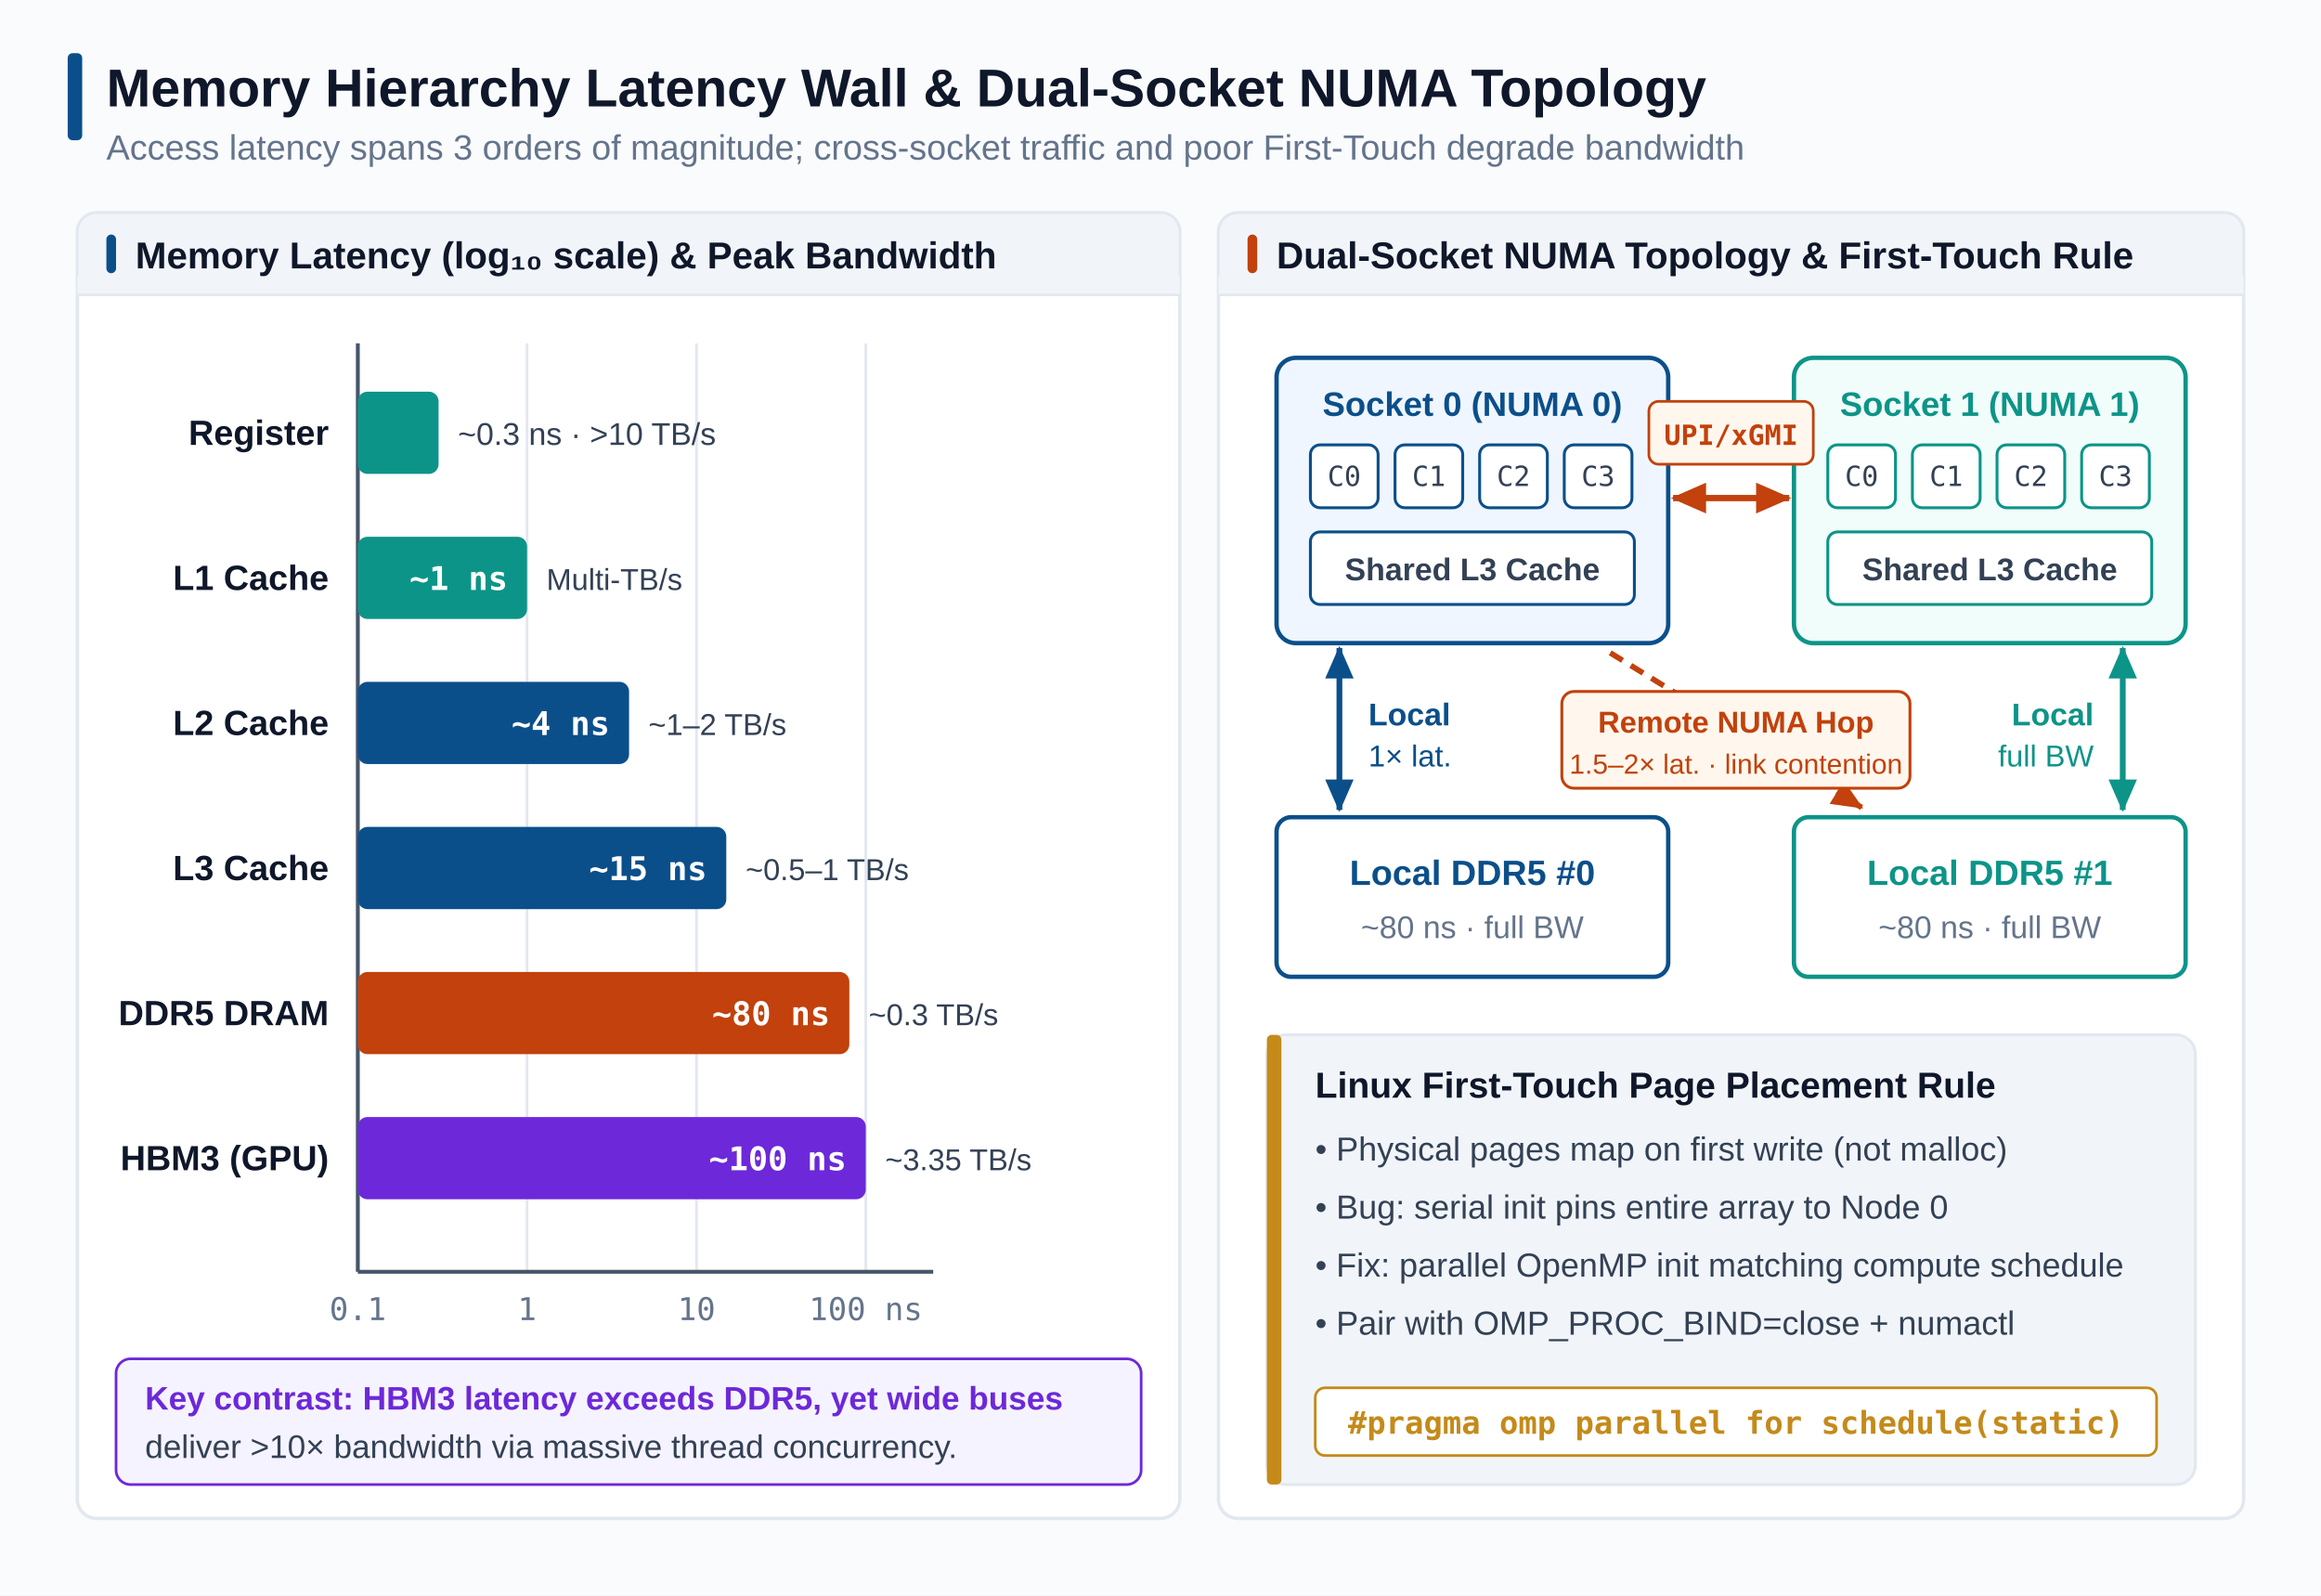
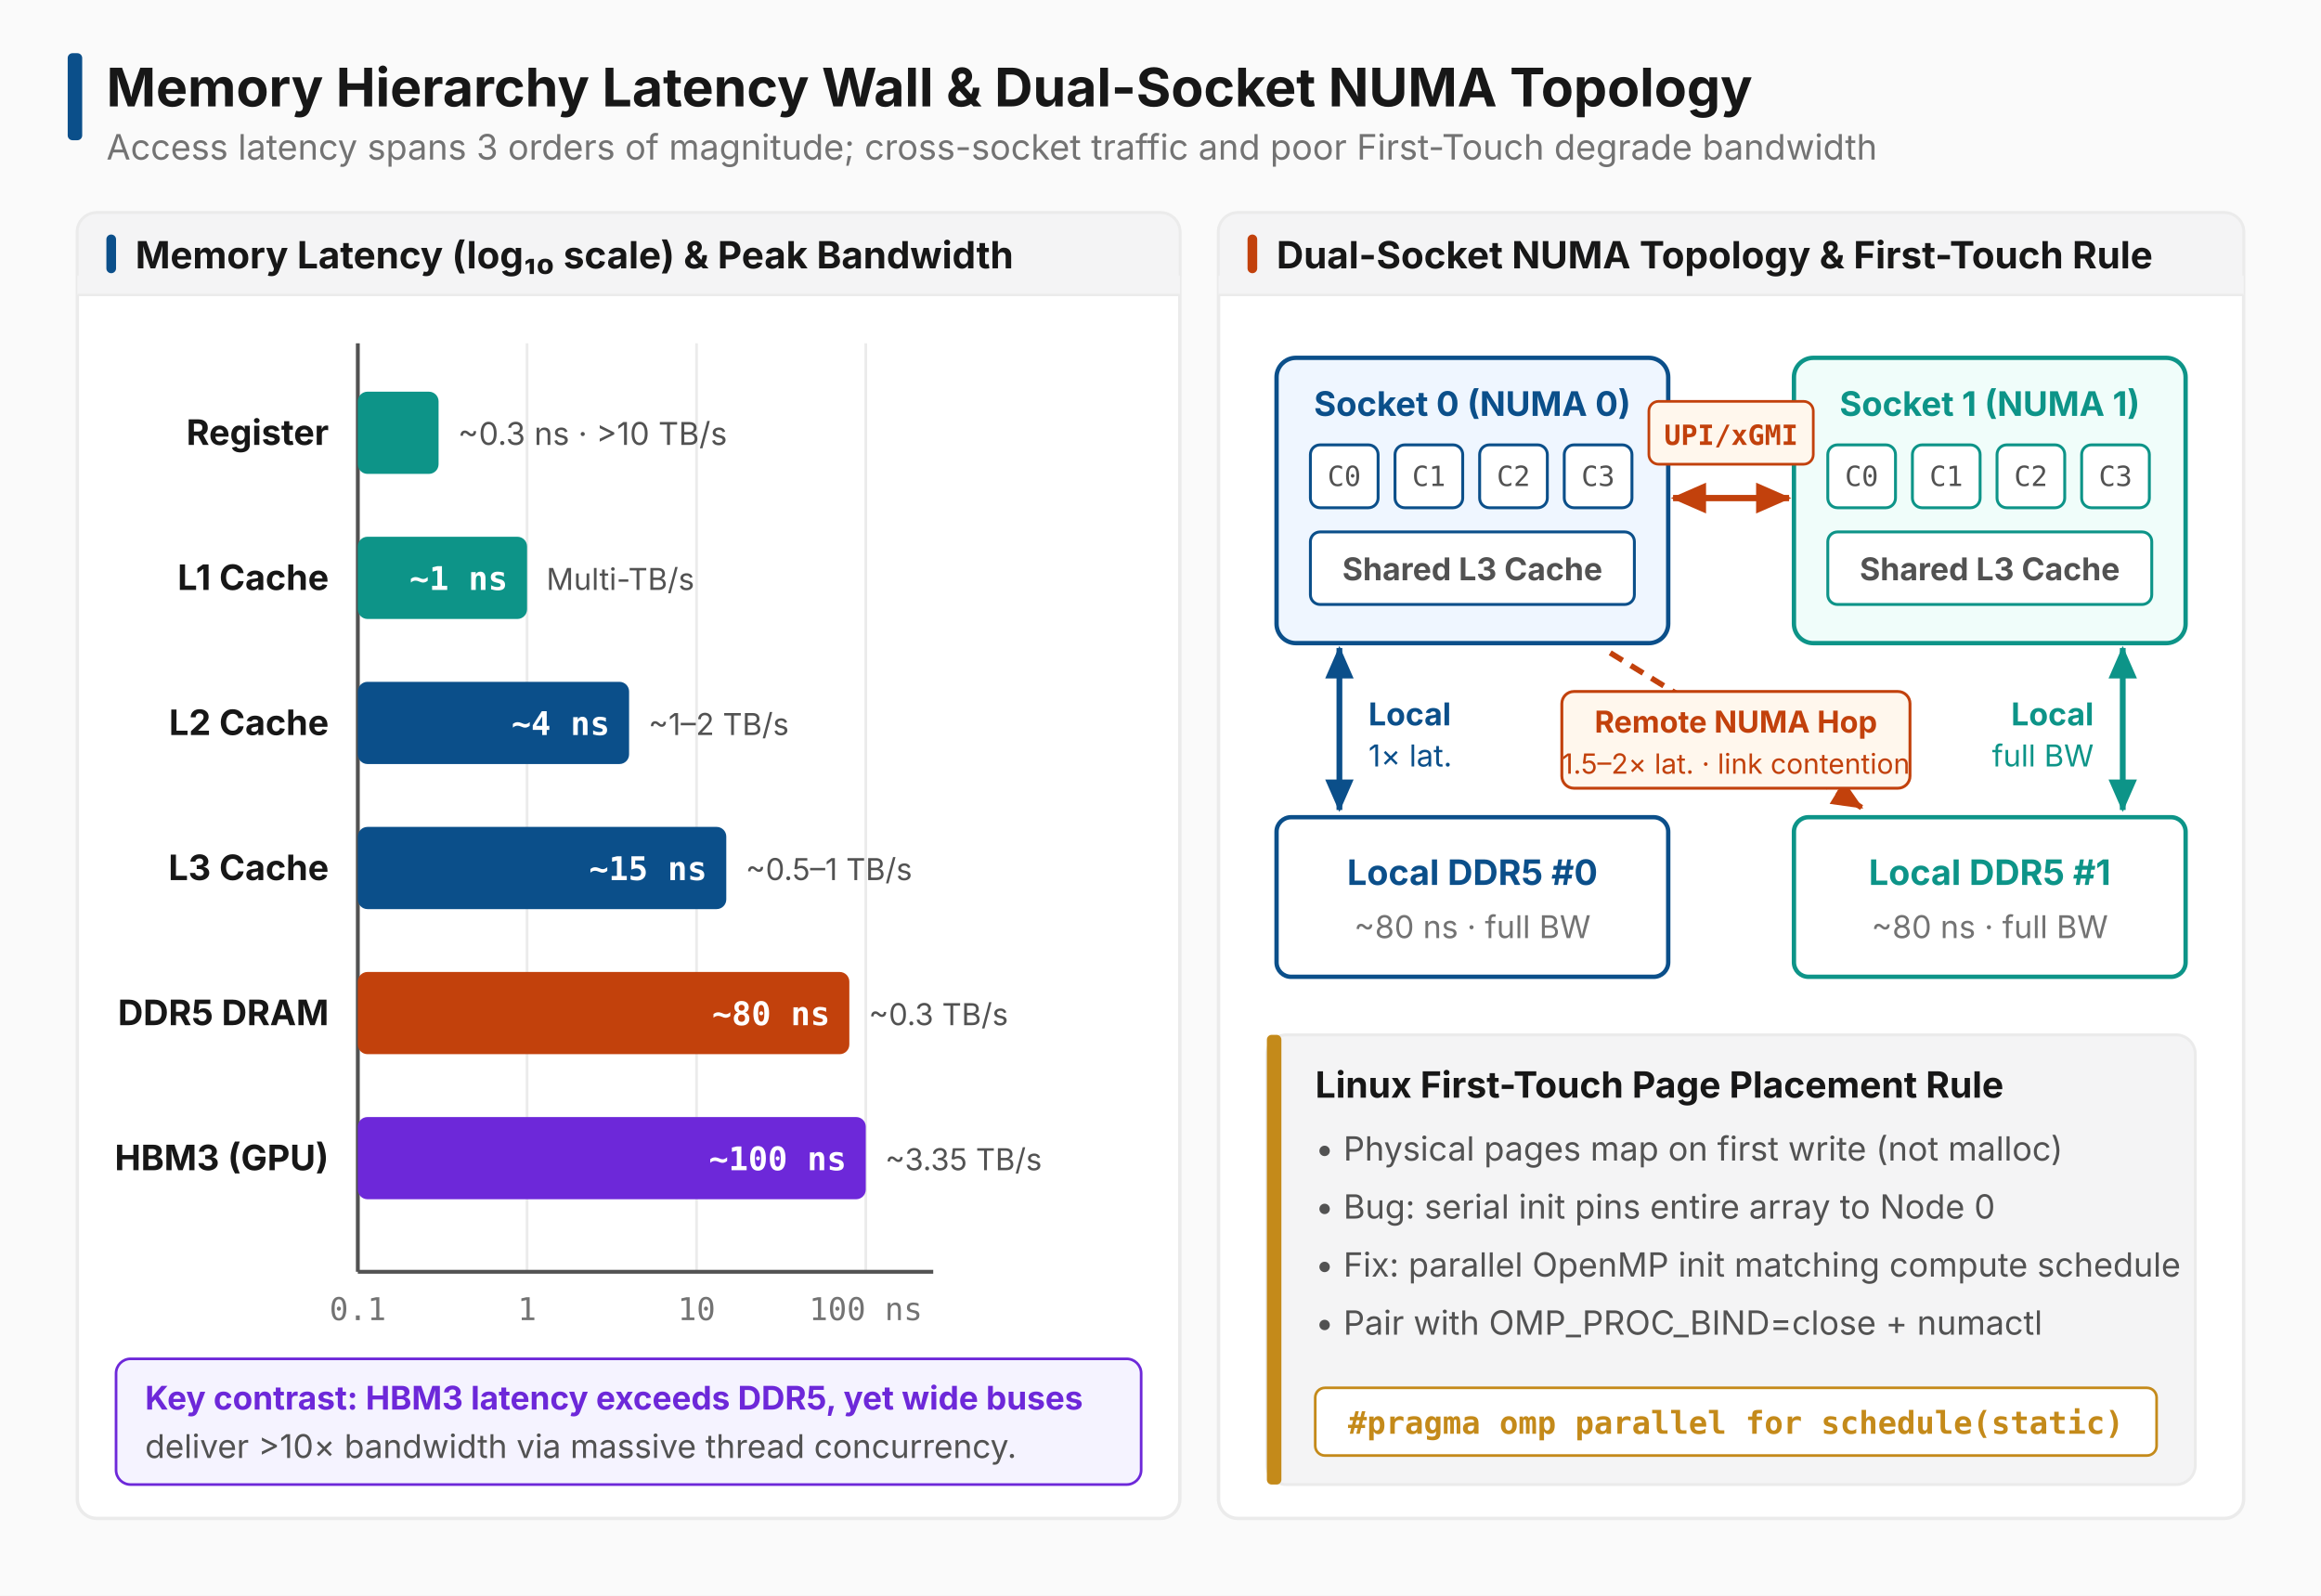
<svg xmlns="http://www.w3.org/2000/svg" width="960" height="660" viewBox="0 0 960 660">
  <defs>
    <marker id="arr" viewBox="0 0 10 10" refX="8.5" refY="5" markerWidth="7" markerHeight="7" orient="auto-start-reverse">
-       <path d="M 1 1.5 L 9 5 L 1 8.5 z" fill="#475569" />
+       <path d="M 1 1.5 L 9 5 L 1 8.5 z" fill="#525252" />
    </marker>
    <marker id="arr_blue" viewBox="0 0 10 10" refX="8.5" refY="5" markerWidth="7" markerHeight="7" orient="auto-start-reverse">
      <path d="M 1 1.5 L 9 5 L 1 8.5 z" fill="#0B4F8A" />
    </marker>
    <marker id="arr_teal" viewBox="0 0 10 10" refX="8.5" refY="5" markerWidth="7" markerHeight="7" orient="auto-start-reverse">
      <path d="M 1 1.5 L 9 5 L 1 8.5 z" fill="#0D9488" />
    </marker>
    <marker id="arr_coral" viewBox="0 0 10 10" refX="8.5" refY="5" markerWidth="7" markerHeight="7" orient="auto-start-reverse">
      <path d="M 1 1.5 L 9 5 L 1 8.5 z" fill="#C2410C" />
    </marker>
    <marker id="arr_gold" viewBox="0 0 10 10" refX="8.5" refY="5" markerWidth="7" markerHeight="7" orient="auto-start-reverse">
      <path d="M 1 1.5 L 9 5 L 1 8.5 z" fill="#C48A1A" />
    </marker>
    <marker id="arr_violet" viewBox="0 0 10 10" refX="8.5" refY="5" markerWidth="7" markerHeight="7" orient="auto-start-reverse">
      <path d="M 1 1.5 L 9 5 L 1 8.5 z" fill="#6D28D9" />
    </marker>
    <marker id="arr_muted" viewBox="0 0 10 10" refX="8.5" refY="5" markerWidth="7" markerHeight="7" orient="auto-start-reverse">
-       <path d="M 1 1.5 L 9 5 L 1 8.5 z" fill="#64748B" />
+       <path d="M 1 1.5 L 9 5 L 1 8.5 z" fill="#737373" />
    </marker>
  </defs>
-   <rect width="960" height="660" fill="#FAFBFD" />
+   <rect width="960" height="660" fill="#FAFAFA" />
  <rect x="28.0" y="22.0" width="6.0" height="36.0" rx="2.0" fill="#0B4F8A" stroke="none" stroke-width="1.5" />
-   <text x="44.0" y="44.0" font-family="Helvetica Neue, Arial, sans-serif" font-size="22" font-weight="bold" fill="#0F172A" text-anchor="start">Memory Hierarchy Latency Wall &amp; Dual-Socket NUMA Topology</text>
-   <text x="44.0" y="66.0" font-family="Helvetica Neue, Arial, sans-serif" font-size="14.5" font-weight="normal" fill="#64748B" text-anchor="start">Access latency spans 3 orders of magnitude; cross-socket traffic and poor First-Touch degrade bandwidth</text>
-   <rect x="32.0" y="88.0" width="456.0" height="540.0" rx="8.0" fill="#FFFFFF" stroke="#E2E8F0" stroke-width="1.4" />
-   <rect x="32.0" y="88.0" width="456.0" height="34.0" rx="8.0" fill="#F1F5F9" stroke="#E2E8F0" stroke-width="1.0" />
-   <rect x="32.0" y="114.0" width="456.0" height="8.0" rx="0.0" fill="#F1F5F9" stroke="none" stroke-width="1.5" />
-   <line x1="32.0" y1="122.0" x2="488.0" y2="122.0" stroke="#E2E8F0" stroke-width="1.0" />
+   <text x="44.0" y="44.0" font-family="Inter, Helvetica Neue, Arial, sans-serif" font-size="22" font-weight="bold" fill="#171717" text-anchor="start">Memory Hierarchy Latency Wall &amp; Dual-Socket NUMA Topology</text>
+   <text x="44.0" y="66.0" font-family="Inter, Helvetica Neue, Arial, sans-serif" font-size="14.5" font-weight="normal" fill="#737373" text-anchor="start">Access latency spans 3 orders of magnitude; cross-socket traffic and poor First-Touch degrade bandwidth</text>
+   <rect x="32.0" y="88.0" width="456.0" height="540.0" rx="8.0" fill="#FFFFFF" stroke="#EBEBEB" stroke-width="1.4" />
+   <rect x="32.0" y="88.0" width="456.0" height="34.0" rx="8.0" fill="#F4F4F5" stroke="#EBEBEB" stroke-width="1.0" />
+   <rect x="32.0" y="114.0" width="456.0" height="8.0" rx="0.0" fill="#F4F4F5" stroke="none" stroke-width="1.5" />
+   <line x1="32.0" y1="122.0" x2="488.0" y2="122.0" stroke="#EBEBEB" stroke-width="1.0" />
  <rect x="44.0" y="97.0" width="4.0" height="16.0" rx="2.0" fill="#0B4F8A" stroke="none" stroke-width="1.5" />
-   <text x="56.0" y="111.0" font-family="Helvetica Neue, Arial, sans-serif" font-size="15.5" font-weight="bold" fill="#0F172A" text-anchor="start">Memory Latency (log₁₀ scale) &amp; Peak Bandwidth</text>
-   <line x1="148.0" y1="142.0" x2="148.0" y2="526.0" stroke="#E2E8F0" stroke-width="1.1" />
-   <text x="148.0" y="546.0" font-family="Menlo, DejaVu Sans Mono, monospace" font-size="13" font-weight="normal" fill="#64748B" text-anchor="middle">0.1</text>
-   <line x1="218.0" y1="142.0" x2="218.0" y2="526.0" stroke="#E2E8F0" stroke-width="1.1" />
-   <text x="218.0" y="546.0" font-family="Menlo, DejaVu Sans Mono, monospace" font-size="13" font-weight="normal" fill="#64748B" text-anchor="middle">1</text>
-   <line x1="288.1" y1="142.0" x2="288.1" y2="526.0" stroke="#E2E8F0" stroke-width="1.1" />
-   <text x="288.1" y="546.0" font-family="Menlo, DejaVu Sans Mono, monospace" font-size="13" font-weight="normal" fill="#64748B" text-anchor="middle">10</text>
-   <line x1="358.1" y1="142.0" x2="358.1" y2="526.0" stroke="#E2E8F0" stroke-width="1.1" />
-   <text x="358.1" y="546.0" font-family="Menlo, DejaVu Sans Mono, monospace" font-size="13" font-weight="normal" fill="#64748B" text-anchor="middle">100 ns</text>
-   <line x1="148.0" y1="526.0" x2="386.0" y2="526.0" stroke="#475569" stroke-width="1.6" />
-   <line x1="148.0" y1="142.0" x2="148.0" y2="526.0" stroke="#475569" stroke-width="1.6" />
-   <text x="136.0" y="184.0" font-family="Helvetica Neue, Arial, sans-serif" font-size="14.5" font-weight="bold" fill="#0F172A" text-anchor="end">Register</text>
+   <text x="56.0" y="111.0" font-family="Inter, Helvetica Neue, Arial, sans-serif" font-size="15.5" font-weight="bold" fill="#171717" text-anchor="start">Memory Latency (log₁₀ scale) &amp; Peak Bandwidth</text>
+   <line x1="148.0" y1="142.0" x2="148.0" y2="526.0" stroke="#EBEBEB" stroke-width="1.1" />
+   <text x="148.0" y="546.0" font-family="SF Mono, Menlo, DejaVu Sans Mono, monospace" font-size="13" font-weight="normal" fill="#737373" text-anchor="middle">0.1</text>
+   <line x1="218.0" y1="142.0" x2="218.0" y2="526.0" stroke="#EBEBEB" stroke-width="1.1" />
+   <text x="218.0" y="546.0" font-family="SF Mono, Menlo, DejaVu Sans Mono, monospace" font-size="13" font-weight="normal" fill="#737373" text-anchor="middle">1</text>
+   <line x1="288.1" y1="142.0" x2="288.1" y2="526.0" stroke="#EBEBEB" stroke-width="1.1" />
+   <text x="288.1" y="546.0" font-family="SF Mono, Menlo, DejaVu Sans Mono, monospace" font-size="13" font-weight="normal" fill="#737373" text-anchor="middle">10</text>
+   <line x1="358.1" y1="142.0" x2="358.1" y2="526.0" stroke="#EBEBEB" stroke-width="1.1" />
+   <text x="358.1" y="546.0" font-family="SF Mono, Menlo, DejaVu Sans Mono, monospace" font-size="13" font-weight="normal" fill="#737373" text-anchor="middle">100 ns</text>
+   <line x1="148.0" y1="526.0" x2="386.0" y2="526.0" stroke="#525252" stroke-width="1.6" />
+   <line x1="148.0" y1="142.0" x2="148.0" y2="526.0" stroke="#525252" stroke-width="1.6" />
+   <text x="136.0" y="184.0" font-family="Inter, Helvetica Neue, Arial, sans-serif" font-size="14.5" font-weight="bold" fill="#171717" text-anchor="end">Register</text>
  <rect x="148.0" y="162.0" width="33.4" height="34.0" rx="4.0" fill="#0D9488" stroke="none" stroke-width="1.5" />
-   <text x="189.4" y="184.0" font-family="Helvetica Neue, Arial, sans-serif" font-size="13" font-weight="normal" fill="#334155" text-anchor="start">~0.3 ns · &gt;10 TB/s</text>
-   <text x="136.0" y="244.0" font-family="Helvetica Neue, Arial, sans-serif" font-size="14.5" font-weight="bold" fill="#0F172A" text-anchor="end">L1 Cache</text>
+   <text x="189.4" y="184.0" font-family="Inter, Helvetica Neue, Arial, sans-serif" font-size="13" font-weight="normal" fill="#525252" text-anchor="start">~0.3 ns · &gt;10 TB/s</text>
+   <text x="136.0" y="244.0" font-family="Inter, Helvetica Neue, Arial, sans-serif" font-size="14.5" font-weight="bold" fill="#171717" text-anchor="end">L1 Cache</text>
  <rect x="148.0" y="222.0" width="70.0" height="34.0" rx="4.0" fill="#0D9488" stroke="none" stroke-width="1.5" />
-   <text x="210.0" y="244.0" font-family="Menlo, DejaVu Sans Mono, monospace" font-size="13.5" font-weight="bold" fill="#FFFFFF" text-anchor="end">~1 ns</text>
-   <text x="226.0" y="244.0" font-family="Helvetica Neue, Arial, sans-serif" font-size="12.5" font-weight="normal" fill="#334155" text-anchor="start">Multi-TB/s</text>
-   <text x="136.0" y="304.0" font-family="Helvetica Neue, Arial, sans-serif" font-size="14.5" font-weight="bold" fill="#0F172A" text-anchor="end">L2 Cache</text>
+   <text x="210.0" y="244.0" font-family="SF Mono, Menlo, DejaVu Sans Mono, monospace" font-size="13.5" font-weight="bold" fill="#FFFFFF" text-anchor="end">~1 ns</text>
+   <text x="226.0" y="244.0" font-family="Inter, Helvetica Neue, Arial, sans-serif" font-size="12.5" font-weight="normal" fill="#525252" text-anchor="start">Multi-TB/s</text>
+   <text x="136.0" y="304.0" font-family="Inter, Helvetica Neue, Arial, sans-serif" font-size="14.5" font-weight="bold" fill="#171717" text-anchor="end">L2 Cache</text>
  <rect x="148.0" y="282.0" width="112.2" height="34.0" rx="4.0" fill="#0B4F8A" stroke="none" stroke-width="1.5" />
-   <text x="252.2" y="304.0" font-family="Menlo, DejaVu Sans Mono, monospace" font-size="13.5" font-weight="bold" fill="#FFFFFF" text-anchor="end">~4 ns</text>
-   <text x="268.2" y="304.0" font-family="Helvetica Neue, Arial, sans-serif" font-size="12.5" font-weight="normal" fill="#334155" text-anchor="start">~1–2 TB/s</text>
-   <text x="136.0" y="364.0" font-family="Helvetica Neue, Arial, sans-serif" font-size="14.5" font-weight="bold" fill="#0F172A" text-anchor="end">L3 Cache</text>
+   <text x="252.2" y="304.0" font-family="SF Mono, Menlo, DejaVu Sans Mono, monospace" font-size="13.5" font-weight="bold" fill="#FFFFFF" text-anchor="end">~4 ns</text>
+   <text x="268.2" y="304.0" font-family="Inter, Helvetica Neue, Arial, sans-serif" font-size="12.5" font-weight="normal" fill="#525252" text-anchor="start">~1–2 TB/s</text>
+   <text x="136.0" y="364.0" font-family="Inter, Helvetica Neue, Arial, sans-serif" font-size="14.5" font-weight="bold" fill="#171717" text-anchor="end">L3 Cache</text>
  <rect x="148.0" y="342.0" width="152.4" height="34.0" rx="4.0" fill="#0B4F8A" stroke="none" stroke-width="1.5" />
-   <text x="292.4" y="364.0" font-family="Menlo, DejaVu Sans Mono, monospace" font-size="13.5" font-weight="bold" fill="#FFFFFF" text-anchor="end">~15 ns</text>
-   <text x="308.4" y="364.0" font-family="Helvetica Neue, Arial, sans-serif" font-size="12.5" font-weight="normal" fill="#334155" text-anchor="start">~0.5–1 TB/s</text>
-   <text x="136.0" y="424.0" font-family="Helvetica Neue, Arial, sans-serif" font-size="14.5" font-weight="bold" fill="#0F172A" text-anchor="end">DDR5 DRAM</text>
+   <text x="292.4" y="364.0" font-family="SF Mono, Menlo, DejaVu Sans Mono, monospace" font-size="13.5" font-weight="bold" fill="#FFFFFF" text-anchor="end">~15 ns</text>
+   <text x="308.4" y="364.0" font-family="Inter, Helvetica Neue, Arial, sans-serif" font-size="12.5" font-weight="normal" fill="#525252" text-anchor="start">~0.5–1 TB/s</text>
+   <text x="136.0" y="424.0" font-family="Inter, Helvetica Neue, Arial, sans-serif" font-size="14.5" font-weight="bold" fill="#171717" text-anchor="end">DDR5 DRAM</text>
  <rect x="148.0" y="402.0" width="203.3" height="34.0" rx="4.0" fill="#C2410C" stroke="none" stroke-width="1.5" />
-   <text x="343.3" y="424.0" font-family="Menlo, DejaVu Sans Mono, monospace" font-size="13.5" font-weight="bold" fill="#FFFFFF" text-anchor="end">~80 ns</text>
-   <text x="359.3" y="424.0" font-family="Helvetica Neue, Arial, sans-serif" font-size="12.5" font-weight="normal" fill="#334155" text-anchor="start">~0.3 TB/s</text>
-   <text x="136.0" y="484.0" font-family="Helvetica Neue, Arial, sans-serif" font-size="14.5" font-weight="bold" fill="#0F172A" text-anchor="end">HBM3 (GPU)</text>
+   <text x="343.3" y="424.0" font-family="SF Mono, Menlo, DejaVu Sans Mono, monospace" font-size="13.5" font-weight="bold" fill="#FFFFFF" text-anchor="end">~80 ns</text>
+   <text x="359.3" y="424.0" font-family="Inter, Helvetica Neue, Arial, sans-serif" font-size="12.5" font-weight="normal" fill="#525252" text-anchor="start">~0.3 TB/s</text>
+   <text x="136.0" y="484.0" font-family="Inter, Helvetica Neue, Arial, sans-serif" font-size="14.5" font-weight="bold" fill="#171717" text-anchor="end">HBM3 (GPU)</text>
  <rect x="148.0" y="462.0" width="210.1" height="34.0" rx="4.0" fill="#6D28D9" stroke="none" stroke-width="1.5" />
-   <text x="350.1" y="484.0" font-family="Menlo, DejaVu Sans Mono, monospace" font-size="13.5" font-weight="bold" fill="#FFFFFF" text-anchor="end">~100 ns</text>
-   <text x="366.1" y="484.0" font-family="Helvetica Neue, Arial, sans-serif" font-size="12.5" font-weight="normal" fill="#334155" text-anchor="start">~3.35 TB/s</text>
+   <text x="350.1" y="484.0" font-family="SF Mono, Menlo, DejaVu Sans Mono, monospace" font-size="13.5" font-weight="bold" fill="#FFFFFF" text-anchor="end">~100 ns</text>
+   <text x="366.1" y="484.0" font-family="Inter, Helvetica Neue, Arial, sans-serif" font-size="12.5" font-weight="normal" fill="#525252" text-anchor="start">~3.35 TB/s</text>
  <rect x="48.0" y="562.0" width="424.0" height="52.0" rx="6.0" fill="#F5F3FF" stroke="#6D28D9" stroke-width="1.1" />
-   <text x="60.0" y="583.0" font-family="Helvetica Neue, Arial, sans-serif" font-size="13.5" font-weight="bold" fill="#6D28D9" text-anchor="start">Key contrast: HBM3 latency exceeds DDR5, yet wide buses</text>
-   <text x="60.0" y="603.0" font-family="Helvetica Neue, Arial, sans-serif" font-size="13.5" font-weight="normal" fill="#334155" text-anchor="start">deliver &gt;10× bandwidth via massive thread concurrency.</text>
-   <rect x="504.0" y="88.0" width="424.0" height="540.0" rx="8.0" fill="#FFFFFF" stroke="#E2E8F0" stroke-width="1.4" />
-   <rect x="504.0" y="88.0" width="424.0" height="34.0" rx="8.0" fill="#F1F5F9" stroke="#E2E8F0" stroke-width="1.0" />
-   <rect x="504.0" y="114.0" width="424.0" height="8.0" rx="0.0" fill="#F1F5F9" stroke="none" stroke-width="1.5" />
-   <line x1="504.0" y1="122.0" x2="928.0" y2="122.0" stroke="#E2E8F0" stroke-width="1.0" />
+   <text x="60.0" y="583.0" font-family="Inter, Helvetica Neue, Arial, sans-serif" font-size="13.5" font-weight="bold" fill="#6D28D9" text-anchor="start">Key contrast: HBM3 latency exceeds DDR5, yet wide buses</text>
+   <text x="60.0" y="603.0" font-family="Inter, Helvetica Neue, Arial, sans-serif" font-size="13.5" font-weight="normal" fill="#525252" text-anchor="start">deliver &gt;10× bandwidth via massive thread concurrency.</text>
+   <rect x="504.0" y="88.0" width="424.0" height="540.0" rx="8.0" fill="#FFFFFF" stroke="#EBEBEB" stroke-width="1.4" />
+   <rect x="504.0" y="88.0" width="424.0" height="34.0" rx="8.0" fill="#F4F4F5" stroke="#EBEBEB" stroke-width="1.0" />
+   <rect x="504.0" y="114.0" width="424.0" height="8.0" rx="0.0" fill="#F4F4F5" stroke="none" stroke-width="1.5" />
+   <line x1="504.0" y1="122.0" x2="928.0" y2="122.0" stroke="#EBEBEB" stroke-width="1.0" />
  <rect x="516.0" y="97.0" width="4.0" height="16.0" rx="2.0" fill="#C2410C" stroke="none" stroke-width="1.5" />
-   <text x="528.0" y="111.0" font-family="Helvetica Neue, Arial, sans-serif" font-size="15.5" font-weight="bold" fill="#0F172A" text-anchor="start">Dual-Socket NUMA Topology &amp; First-Touch Rule</text>
+   <text x="528.0" y="111.0" font-family="Inter, Helvetica Neue, Arial, sans-serif" font-size="15.5" font-weight="bold" fill="#171717" text-anchor="start">Dual-Socket NUMA Topology &amp; First-Touch Rule</text>
  <rect x="528.0" y="148.0" width="162.0" height="118.0" rx="8.0" fill="#EFF6FF" stroke="#0B4F8A" stroke-width="1.8" />
-   <text x="609.0" y="172.0" font-family="Helvetica Neue, Arial, sans-serif" font-size="14" font-weight="bold" fill="#0B4F8A" text-anchor="middle">Socket 0 (NUMA 0)</text>
+   <text x="609.0" y="172.0" font-family="Inter, Helvetica Neue, Arial, sans-serif" font-size="14" font-weight="bold" fill="#0B4F8A" text-anchor="middle">Socket 0 (NUMA 0)</text>
  <rect x="542.0" y="184.0" width="28.0" height="26.0" rx="4.0" fill="#FFFFFF" stroke="#0B4F8A" stroke-width="1.2" />
-   <text x="556.0" y="201.0" font-family="Menlo, DejaVu Sans Mono, monospace" font-size="11.5" font-weight="normal" fill="#334155" text-anchor="middle">C0</text>
+   <text x="556.0" y="201.0" font-family="SF Mono, Menlo, DejaVu Sans Mono, monospace" font-size="11.5" font-weight="normal" fill="#525252" text-anchor="middle">C0</text>
  <rect x="577.0" y="184.0" width="28.0" height="26.0" rx="4.0" fill="#FFFFFF" stroke="#0B4F8A" stroke-width="1.2" />
-   <text x="591.0" y="201.0" font-family="Menlo, DejaVu Sans Mono, monospace" font-size="11.5" font-weight="normal" fill="#334155" text-anchor="middle">C1</text>
+   <text x="591.0" y="201.0" font-family="SF Mono, Menlo, DejaVu Sans Mono, monospace" font-size="11.5" font-weight="normal" fill="#525252" text-anchor="middle">C1</text>
  <rect x="612.0" y="184.0" width="28.0" height="26.0" rx="4.0" fill="#FFFFFF" stroke="#0B4F8A" stroke-width="1.2" />
-   <text x="626.0" y="201.0" font-family="Menlo, DejaVu Sans Mono, monospace" font-size="11.5" font-weight="normal" fill="#334155" text-anchor="middle">C2</text>
+   <text x="626.0" y="201.0" font-family="SF Mono, Menlo, DejaVu Sans Mono, monospace" font-size="11.5" font-weight="normal" fill="#525252" text-anchor="middle">C2</text>
  <rect x="647.0" y="184.0" width="28.0" height="26.0" rx="4.0" fill="#FFFFFF" stroke="#0B4F8A" stroke-width="1.2" />
-   <text x="661.0" y="201.0" font-family="Menlo, DejaVu Sans Mono, monospace" font-size="11.5" font-weight="normal" fill="#334155" text-anchor="middle">C3</text>
+   <text x="661.0" y="201.0" font-family="SF Mono, Menlo, DejaVu Sans Mono, monospace" font-size="11.5" font-weight="normal" fill="#525252" text-anchor="middle">C3</text>
  <rect x="542.0" y="220.0" width="134.0" height="30.0" rx="4.0" fill="#FFFFFF" stroke="#0B4F8A" stroke-width="1.2" />
-   <text x="609.0" y="240.0" font-family="Helvetica Neue, Arial, sans-serif" font-size="13" font-weight="bold" fill="#334155" text-anchor="middle">Shared L3 Cache</text>
+   <text x="609.0" y="240.0" font-family="Inter, Helvetica Neue, Arial, sans-serif" font-size="13" font-weight="bold" fill="#525252" text-anchor="middle">Shared L3 Cache</text>
  <rect x="742.0" y="148.0" width="162.0" height="118.0" rx="8.0" fill="#F0FDFA" stroke="#0D9488" stroke-width="1.8" />
-   <text x="823.0" y="172.0" font-family="Helvetica Neue, Arial, sans-serif" font-size="14" font-weight="bold" fill="#0D9488" text-anchor="middle">Socket 1 (NUMA 1)</text>
+   <text x="823.0" y="172.0" font-family="Inter, Helvetica Neue, Arial, sans-serif" font-size="14" font-weight="bold" fill="#0D9488" text-anchor="middle">Socket 1 (NUMA 1)</text>
  <rect x="756.0" y="184.0" width="28.0" height="26.0" rx="4.0" fill="#FFFFFF" stroke="#0D9488" stroke-width="1.2" />
-   <text x="770.0" y="201.0" font-family="Menlo, DejaVu Sans Mono, monospace" font-size="11.5" font-weight="normal" fill="#334155" text-anchor="middle">C0</text>
+   <text x="770.0" y="201.0" font-family="SF Mono, Menlo, DejaVu Sans Mono, monospace" font-size="11.5" font-weight="normal" fill="#525252" text-anchor="middle">C0</text>
  <rect x="791.0" y="184.0" width="28.0" height="26.0" rx="4.0" fill="#FFFFFF" stroke="#0D9488" stroke-width="1.2" />
-   <text x="805.0" y="201.0" font-family="Menlo, DejaVu Sans Mono, monospace" font-size="11.5" font-weight="normal" fill="#334155" text-anchor="middle">C1</text>
+   <text x="805.0" y="201.0" font-family="SF Mono, Menlo, DejaVu Sans Mono, monospace" font-size="11.5" font-weight="normal" fill="#525252" text-anchor="middle">C1</text>
  <rect x="826.0" y="184.0" width="28.0" height="26.0" rx="4.0" fill="#FFFFFF" stroke="#0D9488" stroke-width="1.2" />
-   <text x="840.0" y="201.0" font-family="Menlo, DejaVu Sans Mono, monospace" font-size="11.5" font-weight="normal" fill="#334155" text-anchor="middle">C2</text>
+   <text x="840.0" y="201.0" font-family="SF Mono, Menlo, DejaVu Sans Mono, monospace" font-size="11.5" font-weight="normal" fill="#525252" text-anchor="middle">C2</text>
  <rect x="861.0" y="184.0" width="28.0" height="26.0" rx="4.0" fill="#FFFFFF" stroke="#0D9488" stroke-width="1.2" />
-   <text x="875.0" y="201.0" font-family="Menlo, DejaVu Sans Mono, monospace" font-size="11.5" font-weight="normal" fill="#334155" text-anchor="middle">C3</text>
+   <text x="875.0" y="201.0" font-family="SF Mono, Menlo, DejaVu Sans Mono, monospace" font-size="11.5" font-weight="normal" fill="#525252" text-anchor="middle">C3</text>
  <rect x="756.0" y="220.0" width="134.0" height="30.0" rx="4.0" fill="#FFFFFF" stroke="#0D9488" stroke-width="1.2" />
-   <text x="823.0" y="240.0" font-family="Helvetica Neue, Arial, sans-serif" font-size="13" font-weight="bold" fill="#334155" text-anchor="middle">Shared L3 Cache</text>
+   <text x="823.0" y="240.0" font-family="Inter, Helvetica Neue, Arial, sans-serif" font-size="13" font-weight="bold" fill="#525252" text-anchor="middle">Shared L3 Cache</text>
  <line x1="692.0" y1="206.0" x2="740.0" y2="206.0" stroke="#C2410C" stroke-width="2.6" marker-start="url(#arr_coral)" marker-end="url(#arr_coral)" />
  <rect x="682.0" y="166.0" width="68.0" height="26.0" rx="4.0" fill="#FFF7ED" stroke="#C2410C" stroke-width="1.1" />
-   <text x="716.0" y="184.0" font-family="Menlo, DejaVu Sans Mono, monospace" font-size="11.5" font-weight="bold" fill="#C2410C" text-anchor="middle">UPI/xGMI</text>
+   <text x="716.0" y="184.0" font-family="SF Mono, Menlo, DejaVu Sans Mono, monospace" font-size="11.5" font-weight="bold" fill="#C2410C" text-anchor="middle">UPI/xGMI</text>
  <rect x="528.0" y="338.0" width="162.0" height="66.0" rx="6.0" fill="#FFFFFF" stroke="#0B4F8A" stroke-width="1.8" />
-   <text x="609.0" y="366.0" font-family="Helvetica Neue, Arial, sans-serif" font-size="14.5" font-weight="bold" fill="#0B4F8A" text-anchor="middle">Local DDR5 #0</text>
-   <text x="609.0" y="388.0" font-family="Helvetica Neue, Arial, sans-serif" font-size="13" font-weight="normal" fill="#64748B" text-anchor="middle">~80 ns · full BW</text>
+   <text x="609.0" y="366.0" font-family="Inter, Helvetica Neue, Arial, sans-serif" font-size="14.5" font-weight="bold" fill="#0B4F8A" text-anchor="middle">Local DDR5 #0</text>
+   <text x="609.0" y="388.0" font-family="Inter, Helvetica Neue, Arial, sans-serif" font-size="13" font-weight="normal" fill="#737373" text-anchor="middle">~80 ns · full BW</text>
  <rect x="742.0" y="338.0" width="162.0" height="66.0" rx="6.0" fill="#FFFFFF" stroke="#0D9488" stroke-width="1.8" />
-   <text x="823.0" y="366.0" font-family="Helvetica Neue, Arial, sans-serif" font-size="14.5" font-weight="bold" fill="#0D9488" text-anchor="middle">Local DDR5 #1</text>
-   <text x="823.0" y="388.0" font-family="Helvetica Neue, Arial, sans-serif" font-size="13" font-weight="normal" fill="#64748B" text-anchor="middle">~80 ns · full BW</text>
+   <text x="823.0" y="366.0" font-family="Inter, Helvetica Neue, Arial, sans-serif" font-size="14.5" font-weight="bold" fill="#0D9488" text-anchor="middle">Local DDR5 #1</text>
+   <text x="823.0" y="388.0" font-family="Inter, Helvetica Neue, Arial, sans-serif" font-size="13" font-weight="normal" fill="#737373" text-anchor="middle">~80 ns · full BW</text>
  <line x1="554.0" y1="268.0" x2="554.0" y2="335.0" stroke="#0B4F8A" stroke-width="2.4" marker-start="url(#arr_blue)" marker-end="url(#arr_blue)" />
-   <text x="566.0" y="300.0" font-family="Helvetica Neue, Arial, sans-serif" font-size="13" font-weight="bold" fill="#0B4F8A" text-anchor="start">Local</text>
-   <text x="566.0" y="317.0" font-family="Helvetica Neue, Arial, sans-serif" font-size="12.5" font-weight="normal" fill="#0B4F8A" text-anchor="start">1× lat.</text>
+   <text x="566.0" y="300.0" font-family="Inter, Helvetica Neue, Arial, sans-serif" font-size="13" font-weight="bold" fill="#0B4F8A" text-anchor="start">Local</text>
+   <text x="566.0" y="317.0" font-family="Inter, Helvetica Neue, Arial, sans-serif" font-size="12.5" font-weight="normal" fill="#0B4F8A" text-anchor="start">1× lat.</text>
  <line x1="878.0" y1="268.0" x2="878.0" y2="335.0" stroke="#0D9488" stroke-width="2.4" marker-start="url(#arr_teal)" marker-end="url(#arr_teal)" />
-   <text x="866.0" y="300.0" font-family="Helvetica Neue, Arial, sans-serif" font-size="13" font-weight="bold" fill="#0D9488" text-anchor="end">Local</text>
-   <text x="866.0" y="317.0" font-family="Helvetica Neue, Arial, sans-serif" font-size="12.5" font-weight="normal" fill="#0D9488" text-anchor="end">full BW</text>
+   <text x="866.0" y="300.0" font-family="Inter, Helvetica Neue, Arial, sans-serif" font-size="13" font-weight="bold" fill="#0D9488" text-anchor="end">Local</text>
+   <text x="866.0" y="317.0" font-family="Inter, Helvetica Neue, Arial, sans-serif" font-size="12.5" font-weight="normal" fill="#0D9488" text-anchor="end">full BW</text>
  <line x1="666.0" y1="270.0" x2="770.0" y2="334.0" stroke="#C2410C" stroke-width="2.3" stroke-dasharray="6,4" marker-end="url(#arr_coral)" />
  <rect x="646.0" y="286.0" width="144.0" height="40.0" rx="5.0" fill="#FFF7ED" stroke="#C2410C" stroke-width="1.2" />
-   <text x="718.0" y="303.0" font-family="Helvetica Neue, Arial, sans-serif" font-size="12.5" font-weight="bold" fill="#C2410C" text-anchor="middle">Remote NUMA Hop</text>
-   <text x="718.0" y="320.0" font-family="Helvetica Neue, Arial, sans-serif" font-size="11.5" font-weight="normal" fill="#C2410C" text-anchor="middle">1.5–2× lat. · link contention</text>
-   <rect x="524.0" y="428.0" width="384.0" height="186.0" rx="8.0" fill="#F1F5F9" stroke="#E2E8F0" stroke-width="1.2" />
+   <text x="718.0" y="303.0" font-family="Inter, Helvetica Neue, Arial, sans-serif" font-size="12.5" font-weight="bold" fill="#C2410C" text-anchor="middle">Remote NUMA Hop</text>
+   <text x="718.0" y="320.0" font-family="Inter, Helvetica Neue, Arial, sans-serif" font-size="11.5" font-weight="normal" fill="#C2410C" text-anchor="middle">1.5–2× lat. · link contention</text>
+   <rect x="524.0" y="428.0" width="384.0" height="186.0" rx="8.0" fill="#F4F4F5" stroke="#EBEBEB" stroke-width="1.2" />
  <rect x="524.0" y="428.0" width="6.0" height="186.0" rx="2.0" fill="#C48A1A" stroke="none" stroke-width="1.5" />
-   <text x="544.0" y="454.0" font-family="Helvetica Neue, Arial, sans-serif" font-size="15" font-weight="bold" fill="#0F172A" text-anchor="start">Linux First-Touch Page Placement Rule</text>
-   <text x="544.0" y="480.0" font-family="Helvetica Neue, Arial, sans-serif" font-size="13.8" font-weight="normal" fill="#334155" text-anchor="start">• Physical pages map on first write (not malloc)</text>
-   <text x="544.0" y="504.0" font-family="Helvetica Neue, Arial, sans-serif" font-size="13.8" font-weight="normal" fill="#334155" text-anchor="start">• Bug: serial init pins entire array to Node 0</text>
-   <text x="544.0" y="528.0" font-family="Helvetica Neue, Arial, sans-serif" font-size="13.8" font-weight="normal" fill="#334155" text-anchor="start">• Fix: parallel OpenMP init matching compute schedule</text>
-   <text x="544.0" y="552.0" font-family="Helvetica Neue, Arial, sans-serif" font-size="13.8" font-weight="normal" fill="#334155" text-anchor="start">• Pair with OMP_PROC_BIND=close + numactl</text>
+   <text x="544.0" y="454.0" font-family="Inter, Helvetica Neue, Arial, sans-serif" font-size="15" font-weight="bold" fill="#171717" text-anchor="start">Linux First-Touch Page Placement Rule</text>
+   <text x="544.0" y="480.0" font-family="Inter, Helvetica Neue, Arial, sans-serif" font-size="13.8" font-weight="normal" fill="#525252" text-anchor="start">• Physical pages map on first write (not malloc)</text>
+   <text x="544.0" y="504.0" font-family="Inter, Helvetica Neue, Arial, sans-serif" font-size="13.8" font-weight="normal" fill="#525252" text-anchor="start">• Bug: serial init pins entire array to Node 0</text>
+   <text x="544.0" y="528.0" font-family="Inter, Helvetica Neue, Arial, sans-serif" font-size="13.8" font-weight="normal" fill="#525252" text-anchor="start">• Fix: parallel OpenMP init matching compute schedule</text>
+   <text x="544.0" y="552.0" font-family="Inter, Helvetica Neue, Arial, sans-serif" font-size="13.8" font-weight="normal" fill="#525252" text-anchor="start">• Pair with OMP_PROC_BIND=close + numactl</text>
  <rect x="544.0" y="574.0" width="348.0" height="28.0" rx="4.0" fill="#FFFFFF" stroke="#C48A1A" stroke-width="1.1" />
-   <text x="718.0" y="593.0" font-family="Menlo, DejaVu Sans Mono, monospace" font-size="13" font-weight="bold" fill="#C48A1A" text-anchor="middle">#pragma omp parallel for schedule(static)</text>
+   <text x="718.0" y="593.0" font-family="SF Mono, Menlo, DejaVu Sans Mono, monospace" font-size="13" font-weight="bold" fill="#C48A1A" text-anchor="middle">#pragma omp parallel for schedule(static)</text>
</svg>
